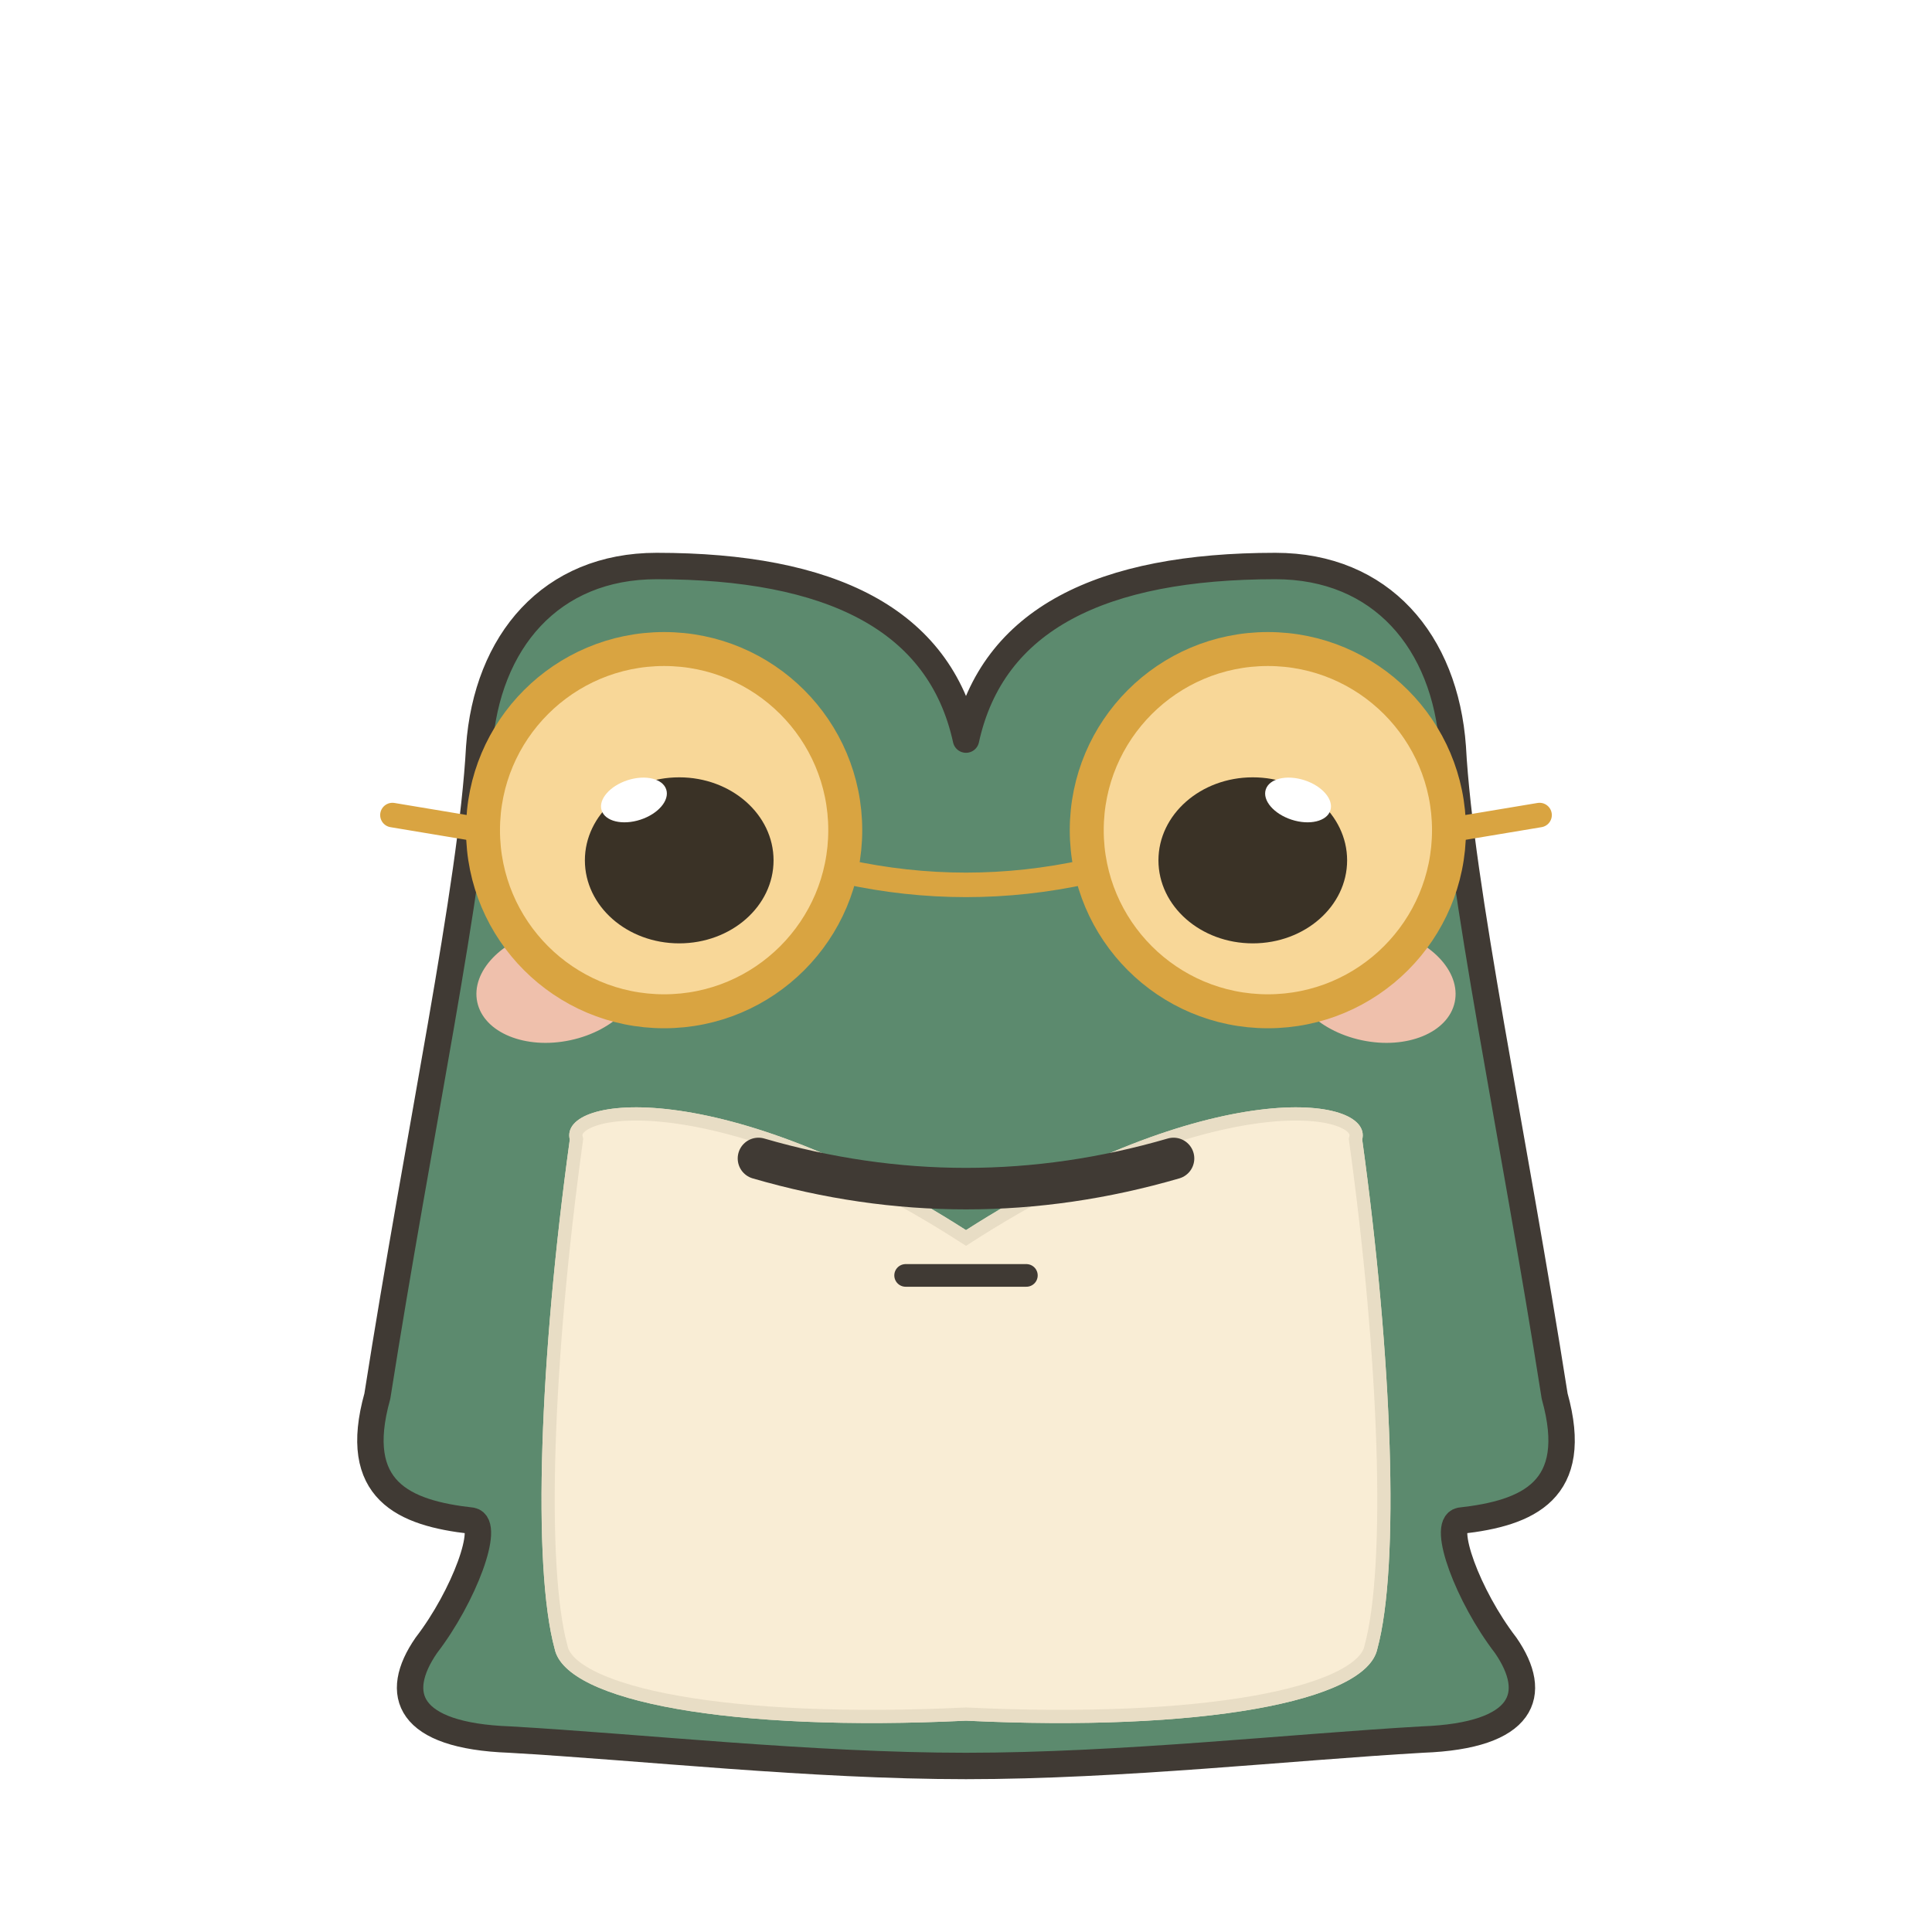
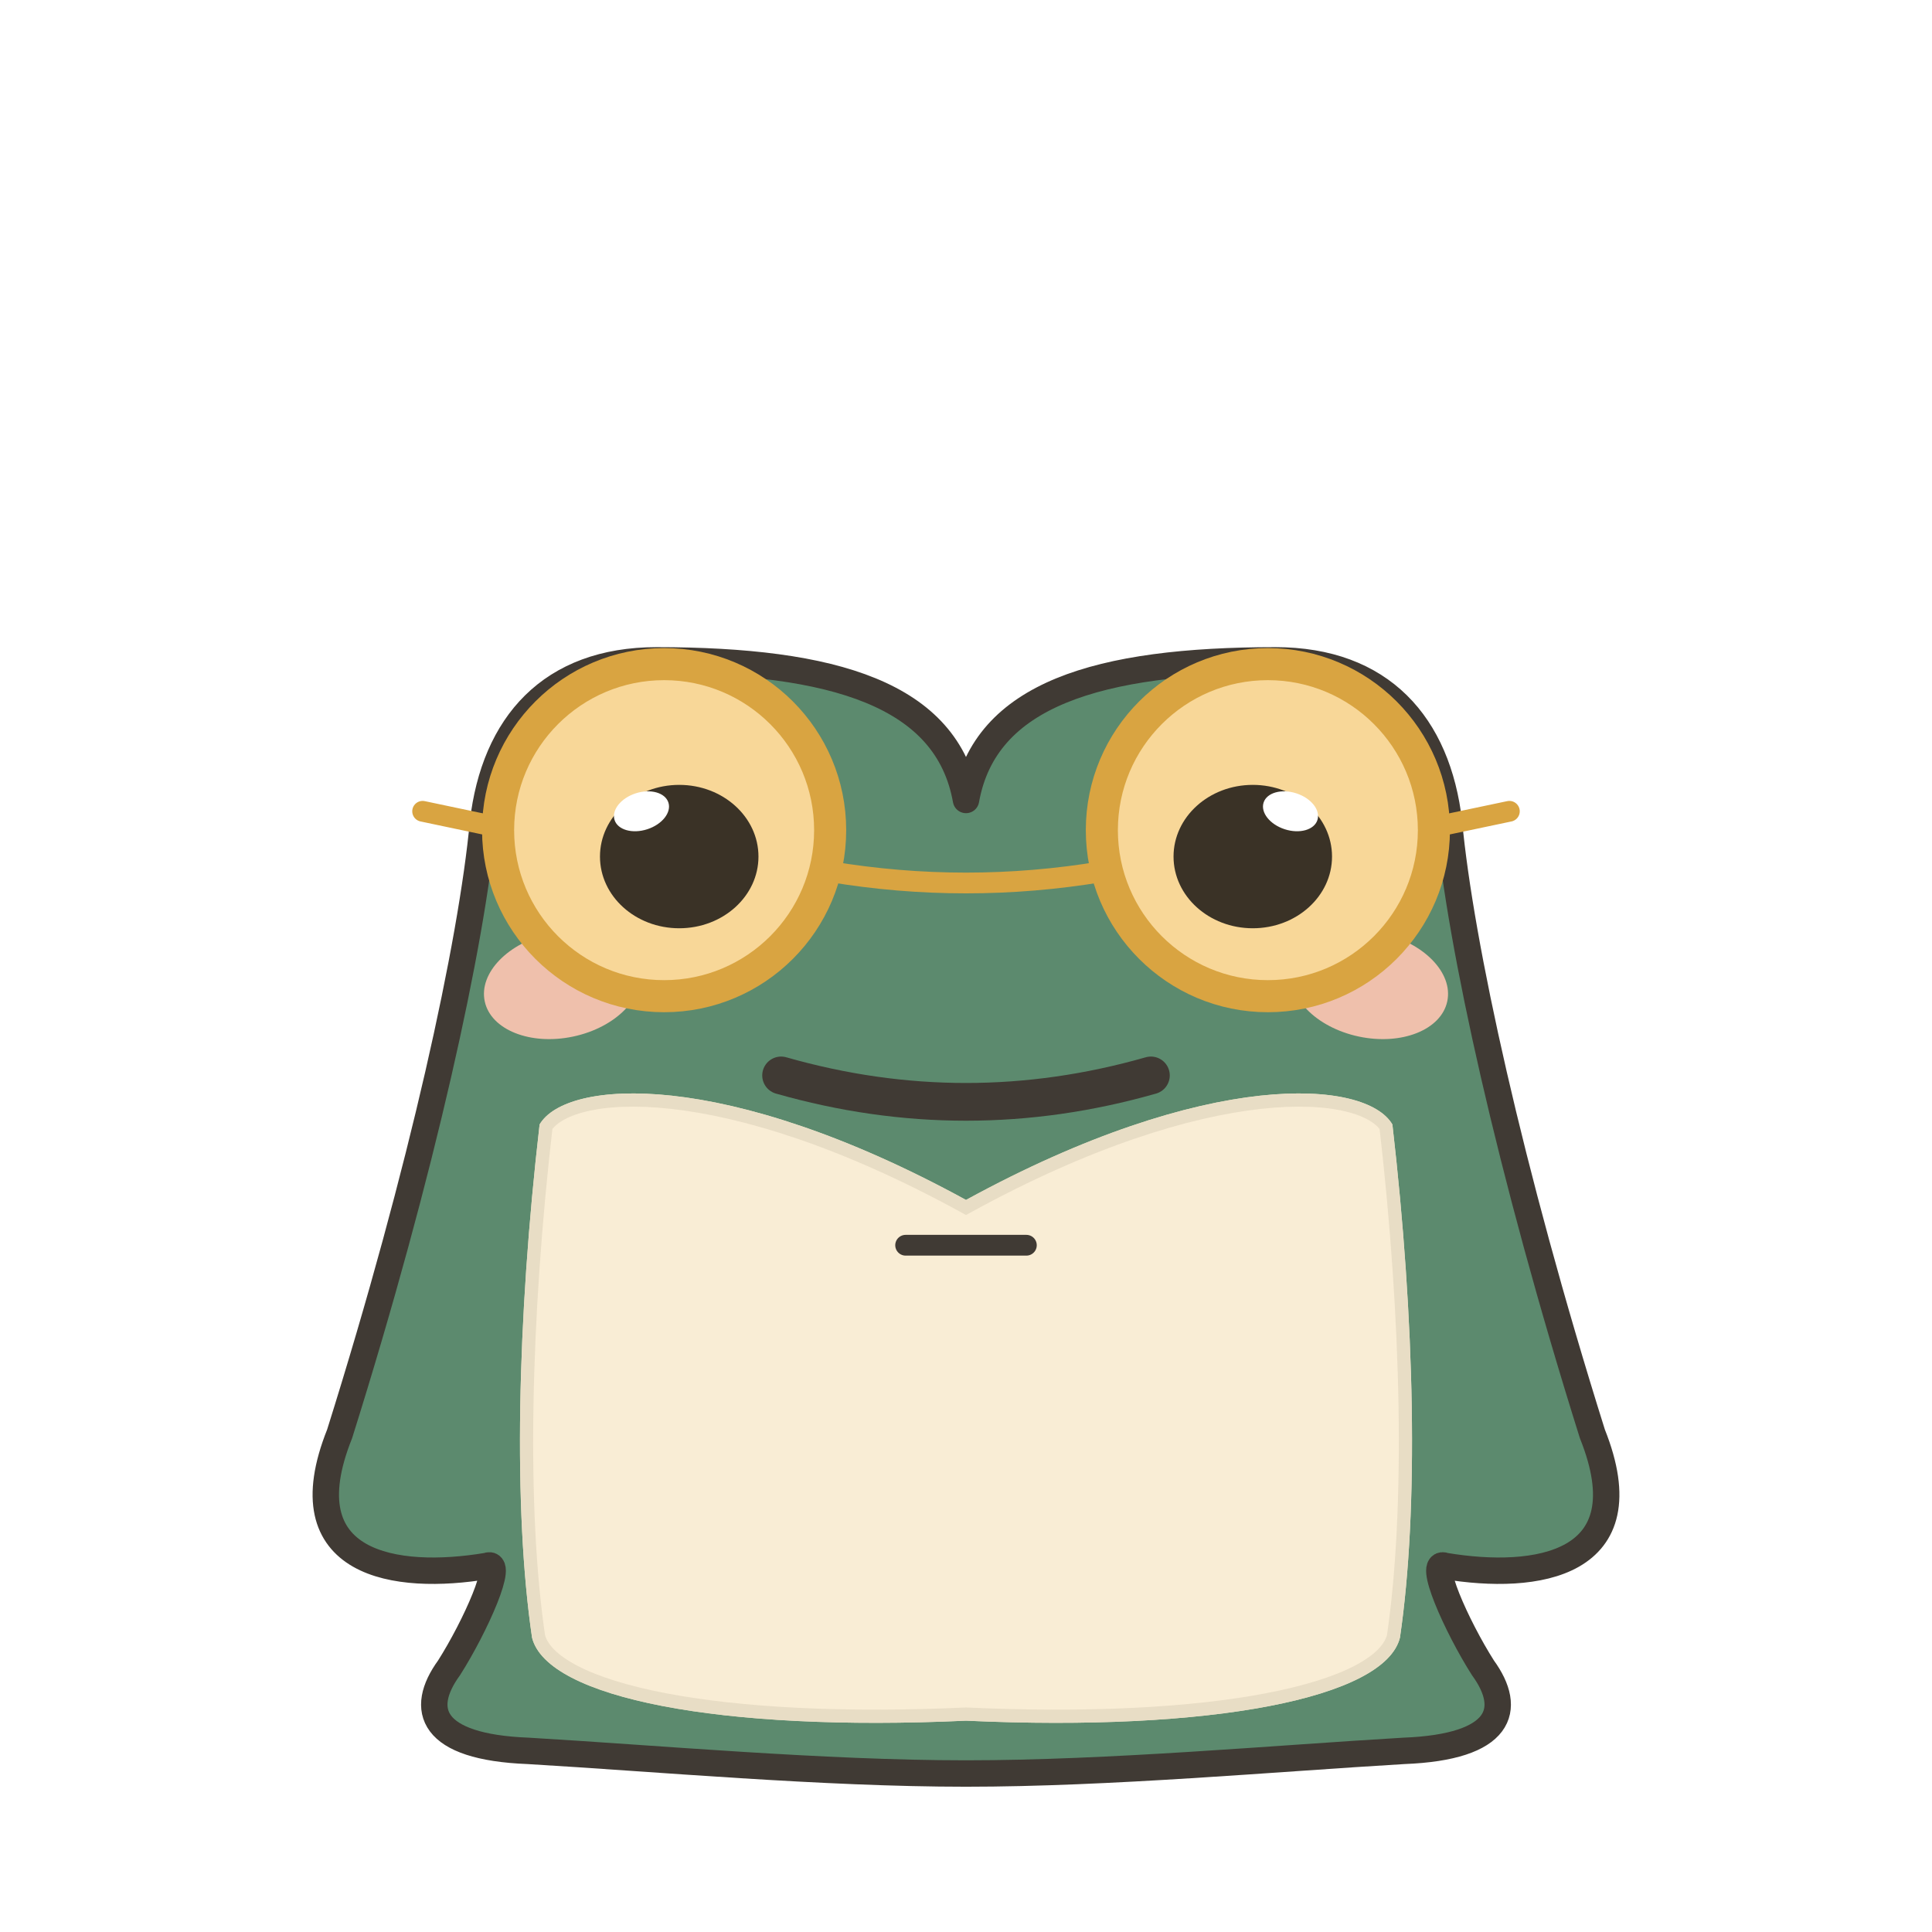
<svg xmlns="http://www.w3.org/2000/svg" viewBox="0 0 1024 1024" width="1024" height="1024">
  <defs>
-     <path id="belly" d="M 302 604          C 296 580, 384 570, 512 652          C 640 570, 728 580, 722 604          C 738 720, 742 830, 730 874          C 724 902, 636 918, 512 912          C 388 918, 300 902, 294 874          C 282 830, 286 720, 302 604          Z" />
+     <path id="belly" d="M 286 596          C 300 572, 384 566, 512 636          C 640 566, 724 572, 738 596          C 750 700, 752 800, 742 868          C 734 900, 642 918, 512 912          C 382 918, 290 900, 282 868          C 272 800, 274 700, 286 596          Z" />
    <clipPath id="bellyClip">
      <use href="#belly" />
    </clipPath>
  </defs>
  <rect width="1024" height="1024" fill="#FFFFFF" />
-   <path d="M 512 392        C 498 328, 440 300, 348 300        C 292 300, 258 340, 254 396        C 250 470, 222 600, 200 740        C 186 790, 214 802, 250 806        C 260 808, 246 846, 226 872        C 208 898, 216 920, 270 922        C 340 926, 430 936, 512 936        C 594 936, 684 926, 754 922        C 808 920, 816 898, 798 872        C 778 846, 764 808, 774 806        C 810 802, 838 790, 824 740        C 802 600, 774 470, 770 396        C 766 340, 732 300, 676 300        C 584 300, 526 328, 512 392        Z" fill="#5C8A6E" stroke="#403A34" stroke-width="14" stroke-linejoin="round" />
+   <path d="M 512 424        C 502 368, 442 350, 348 350        C 292 350, 262 384, 256 436        C 250 500, 224 620, 180 760        C 152 830, 210 838, 258 830        C 268 826, 252 862, 238 884        C 222 906, 228 926, 280 928        C 348 932, 436 940, 512 940        C 588 940, 676 932, 744 928        C 796 926, 802 906, 786 884        C 772 862, 756 826, 766 830        C 814 838, 872 830, 844 760        C 800 620, 774 500, 768 436        C 762 384, 732 350, 676 350        C 582 350, 522 368, 512 424        Z" fill="#5C8A6E" stroke="#403A34" stroke-width="14" stroke-linejoin="round" />
  <use href="#belly" fill="#F9EDD5" />
  <g clip-path="url(#bellyClip)">
    <use href="#belly" fill="none" stroke="#E7DBC3" stroke-width="14" opacity="0.9" />
  </g>
-   <ellipse cx="296" cy="522" rx="44" ry="30" fill="#EFC0AC" transform="rotate(-12 296 522)" />
-   <ellipse cx="728" cy="522" rx="44" ry="30" fill="#EFC0AC" transform="rotate(12 728 522)" />
-   <circle cx="352" cy="440" r="96" fill="#F8D798" />
-   <circle cx="672" cy="440" r="96" fill="#F8D798" />
-   <ellipse cx="360" cy="456" rx="50" ry="44" fill="#3A3226" />
-   <ellipse cx="664" cy="456" rx="50" ry="44" fill="#3A3226" />
-   <ellipse cx="336" cy="424" rx="18" ry="11" fill="#FFFFFF" transform="rotate(-18 336 424)" />
-   <ellipse cx="688" cy="424" rx="18" ry="11" fill="#FFFFFF" transform="rotate(18 688 424)" />
-   <circle cx="352" cy="440" r="96" fill="none" stroke="#D9A441" stroke-width="18" />
-   <circle cx="672" cy="440" r="96" fill="none" stroke="#D9A441" stroke-width="18" />
-   <path d="M 448 462 Q 512 476 576 462" fill="none" stroke="#D9A441" stroke-width="13" stroke-linecap="round" />
-   <path d="M 256 440 L 208 432" fill="none" stroke="#D9A441" stroke-width="13" stroke-linecap="round" />
-   <path d="M 768 440 L 816 432" fill="none" stroke="#D9A441" stroke-width="13" stroke-linecap="round" />
-   <path d="M 402 614 Q 512 646 622 614" fill="none" stroke="#403A34" stroke-width="22" stroke-linecap="round" />
-   <path d="M 480 676 L 544 676" fill="none" stroke="#403A34" stroke-width="12" stroke-linecap="round" />
+   <ellipse cx="298" cy="522" rx="42" ry="28" fill="#EFC0AC" transform="rotate(-12 298 522)" />
+   <ellipse cx="726" cy="522" rx="42" ry="28" fill="#EFC0AC" transform="rotate(12 726 522)" />
+   <circle cx="352" cy="440" r="88" fill="#F8D798" />
+   <circle cx="672" cy="440" r="88" fill="#F8D798" />
+   <ellipse cx="360" cy="454" rx="42" ry="38" fill="#3A3226" />
+   <ellipse cx="664" cy="454" rx="42" ry="38" fill="#3A3226" />
+   <ellipse cx="340" cy="430" rx="15" ry="10" fill="#FFFFFF" transform="rotate(-18 340 430)" />
+   <ellipse cx="684" cy="430" rx="15" ry="10" fill="#FFFFFF" transform="rotate(18 684 430)" />
+   <circle cx="352" cy="440" r="88" fill="none" stroke="#D9A441" stroke-width="17" />
+   <circle cx="672" cy="440" r="88" fill="none" stroke="#D9A441" stroke-width="17" />
+   <path d="M 440 462 Q 512 474 584 462" fill="none" stroke="#D9A441" stroke-width="11" stroke-linecap="round" />
+   <path d="M 262 438 L 224 430" fill="none" stroke="#D9A441" stroke-width="11" stroke-linecap="round" />
+   <path d="M 762 438 L 800 430" fill="none" stroke="#D9A441" stroke-width="11" stroke-linecap="round" />
+   <path d="M 414 570 Q 512 598 610 570" fill="none" stroke="#403A34" stroke-width="20" stroke-linecap="round" />
+   <path d="M 480 660 L 544 660" fill="none" stroke="#403A34" stroke-width="11" stroke-linecap="round" />
</svg>
